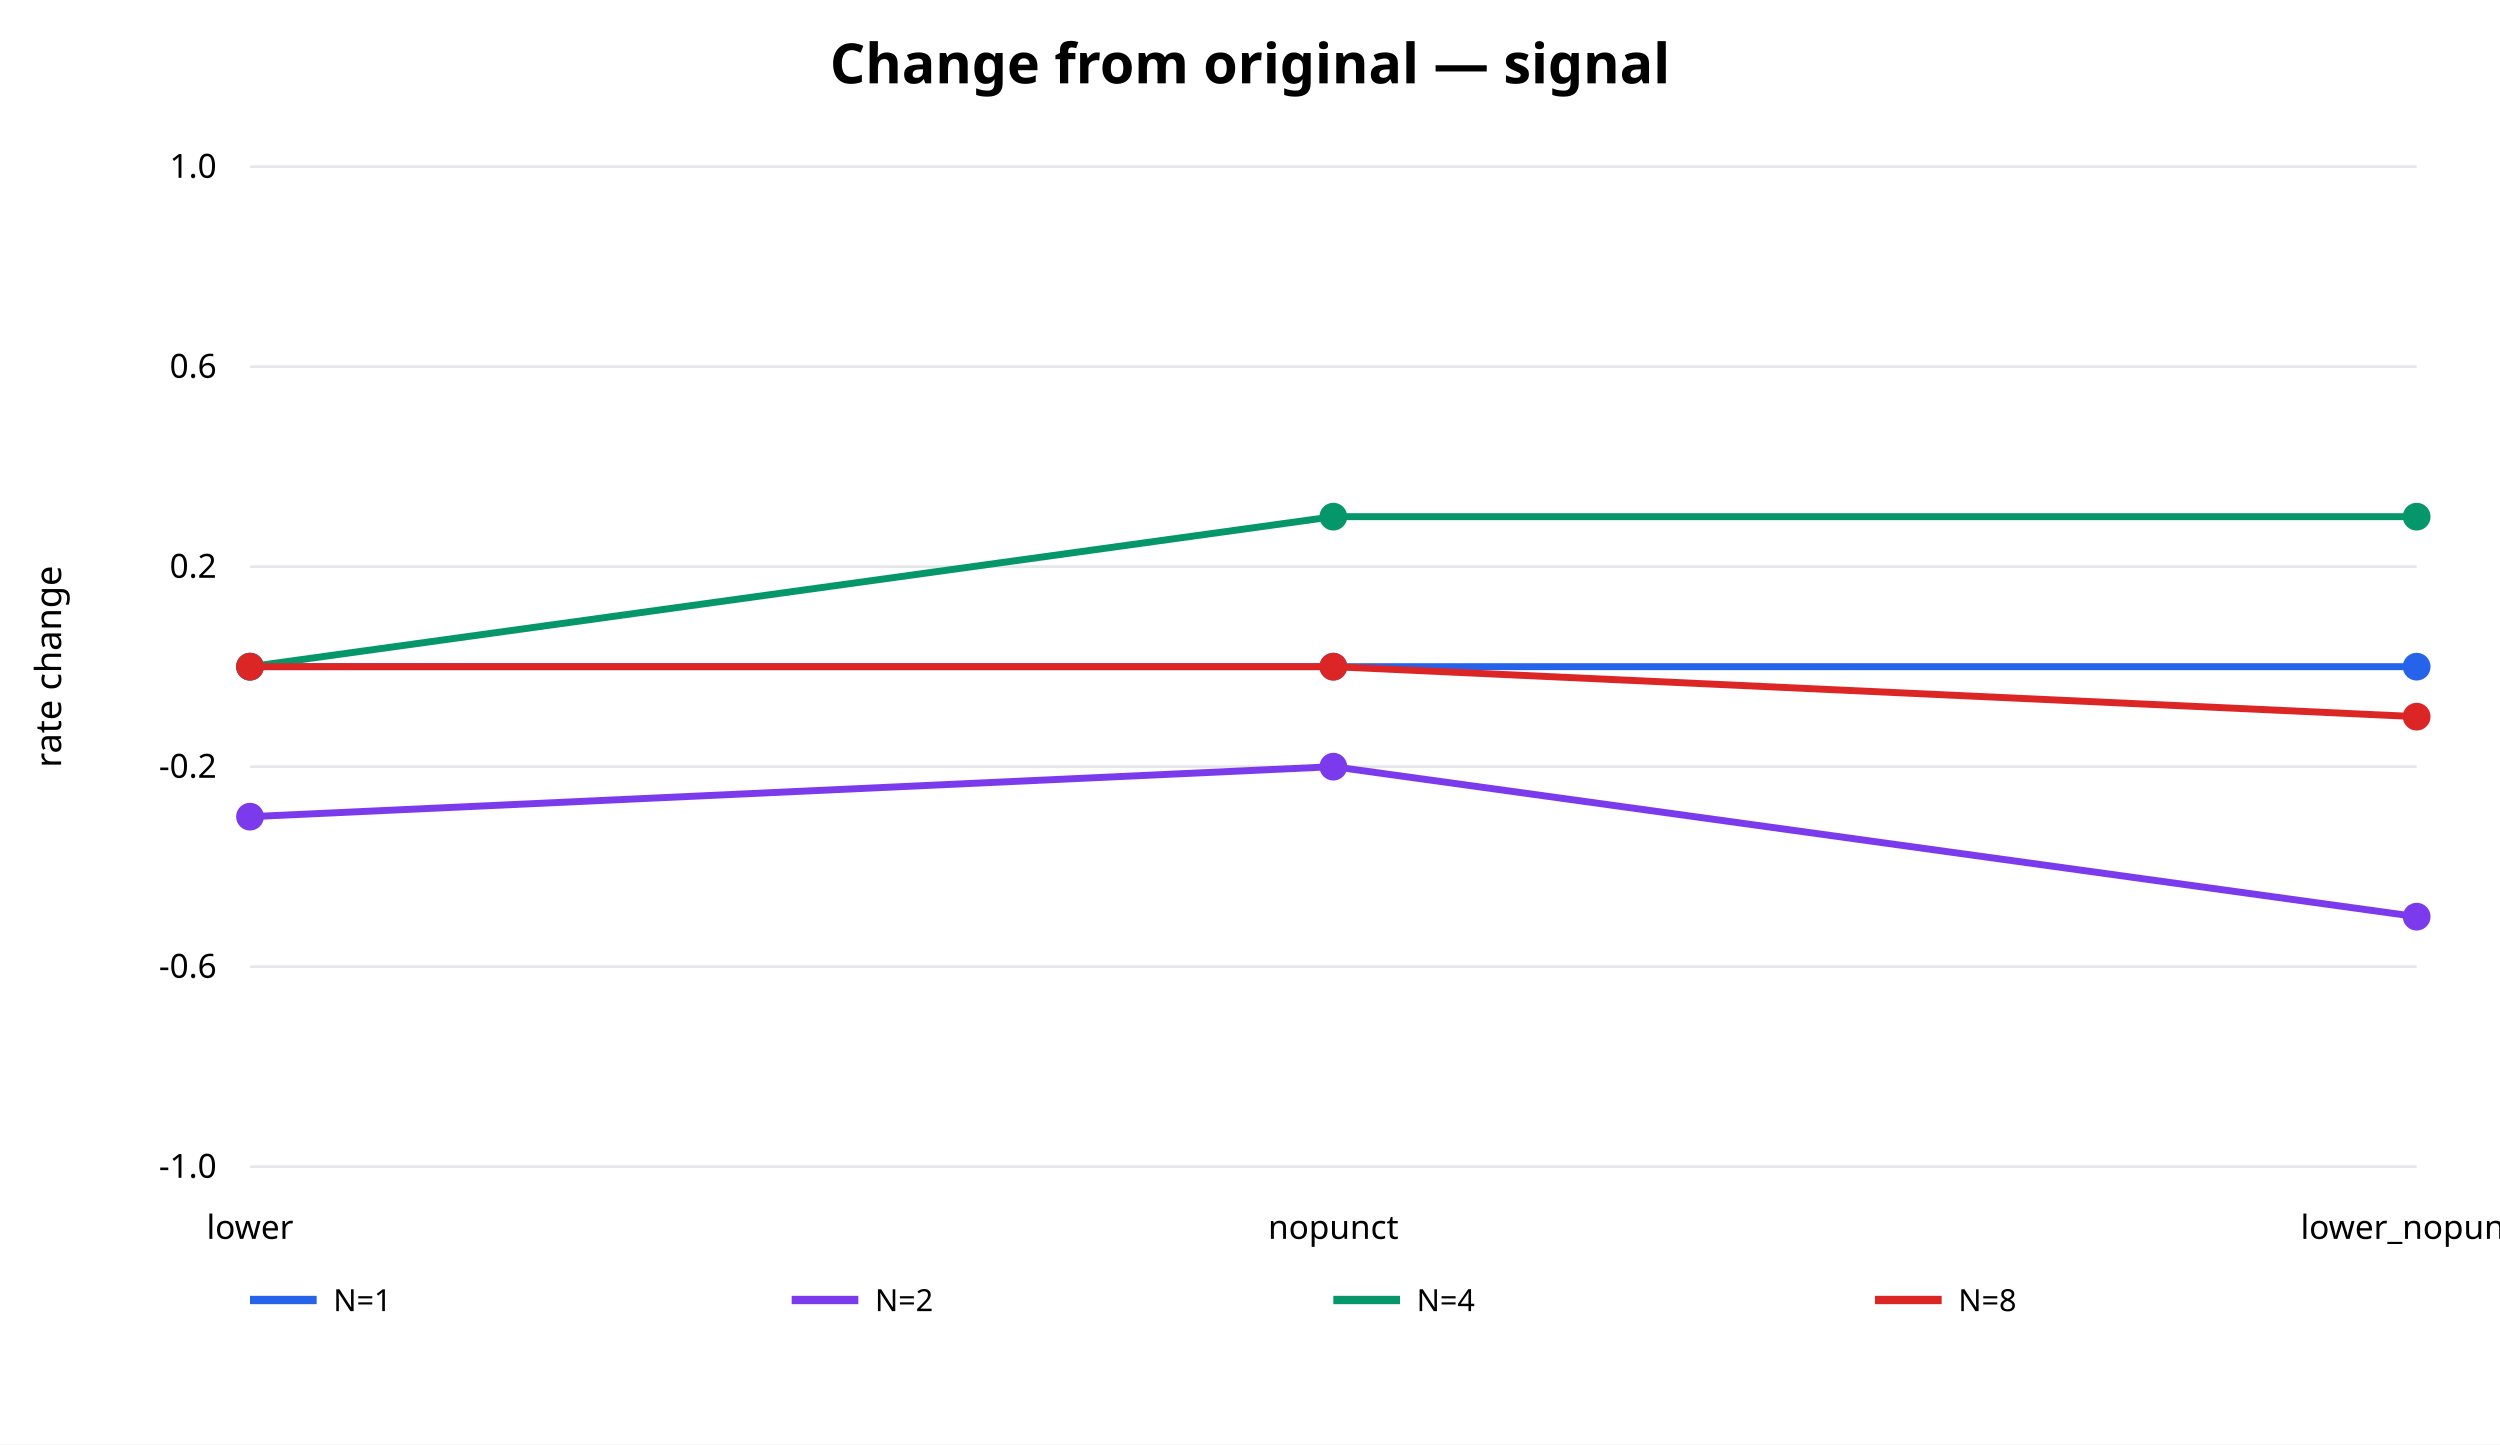
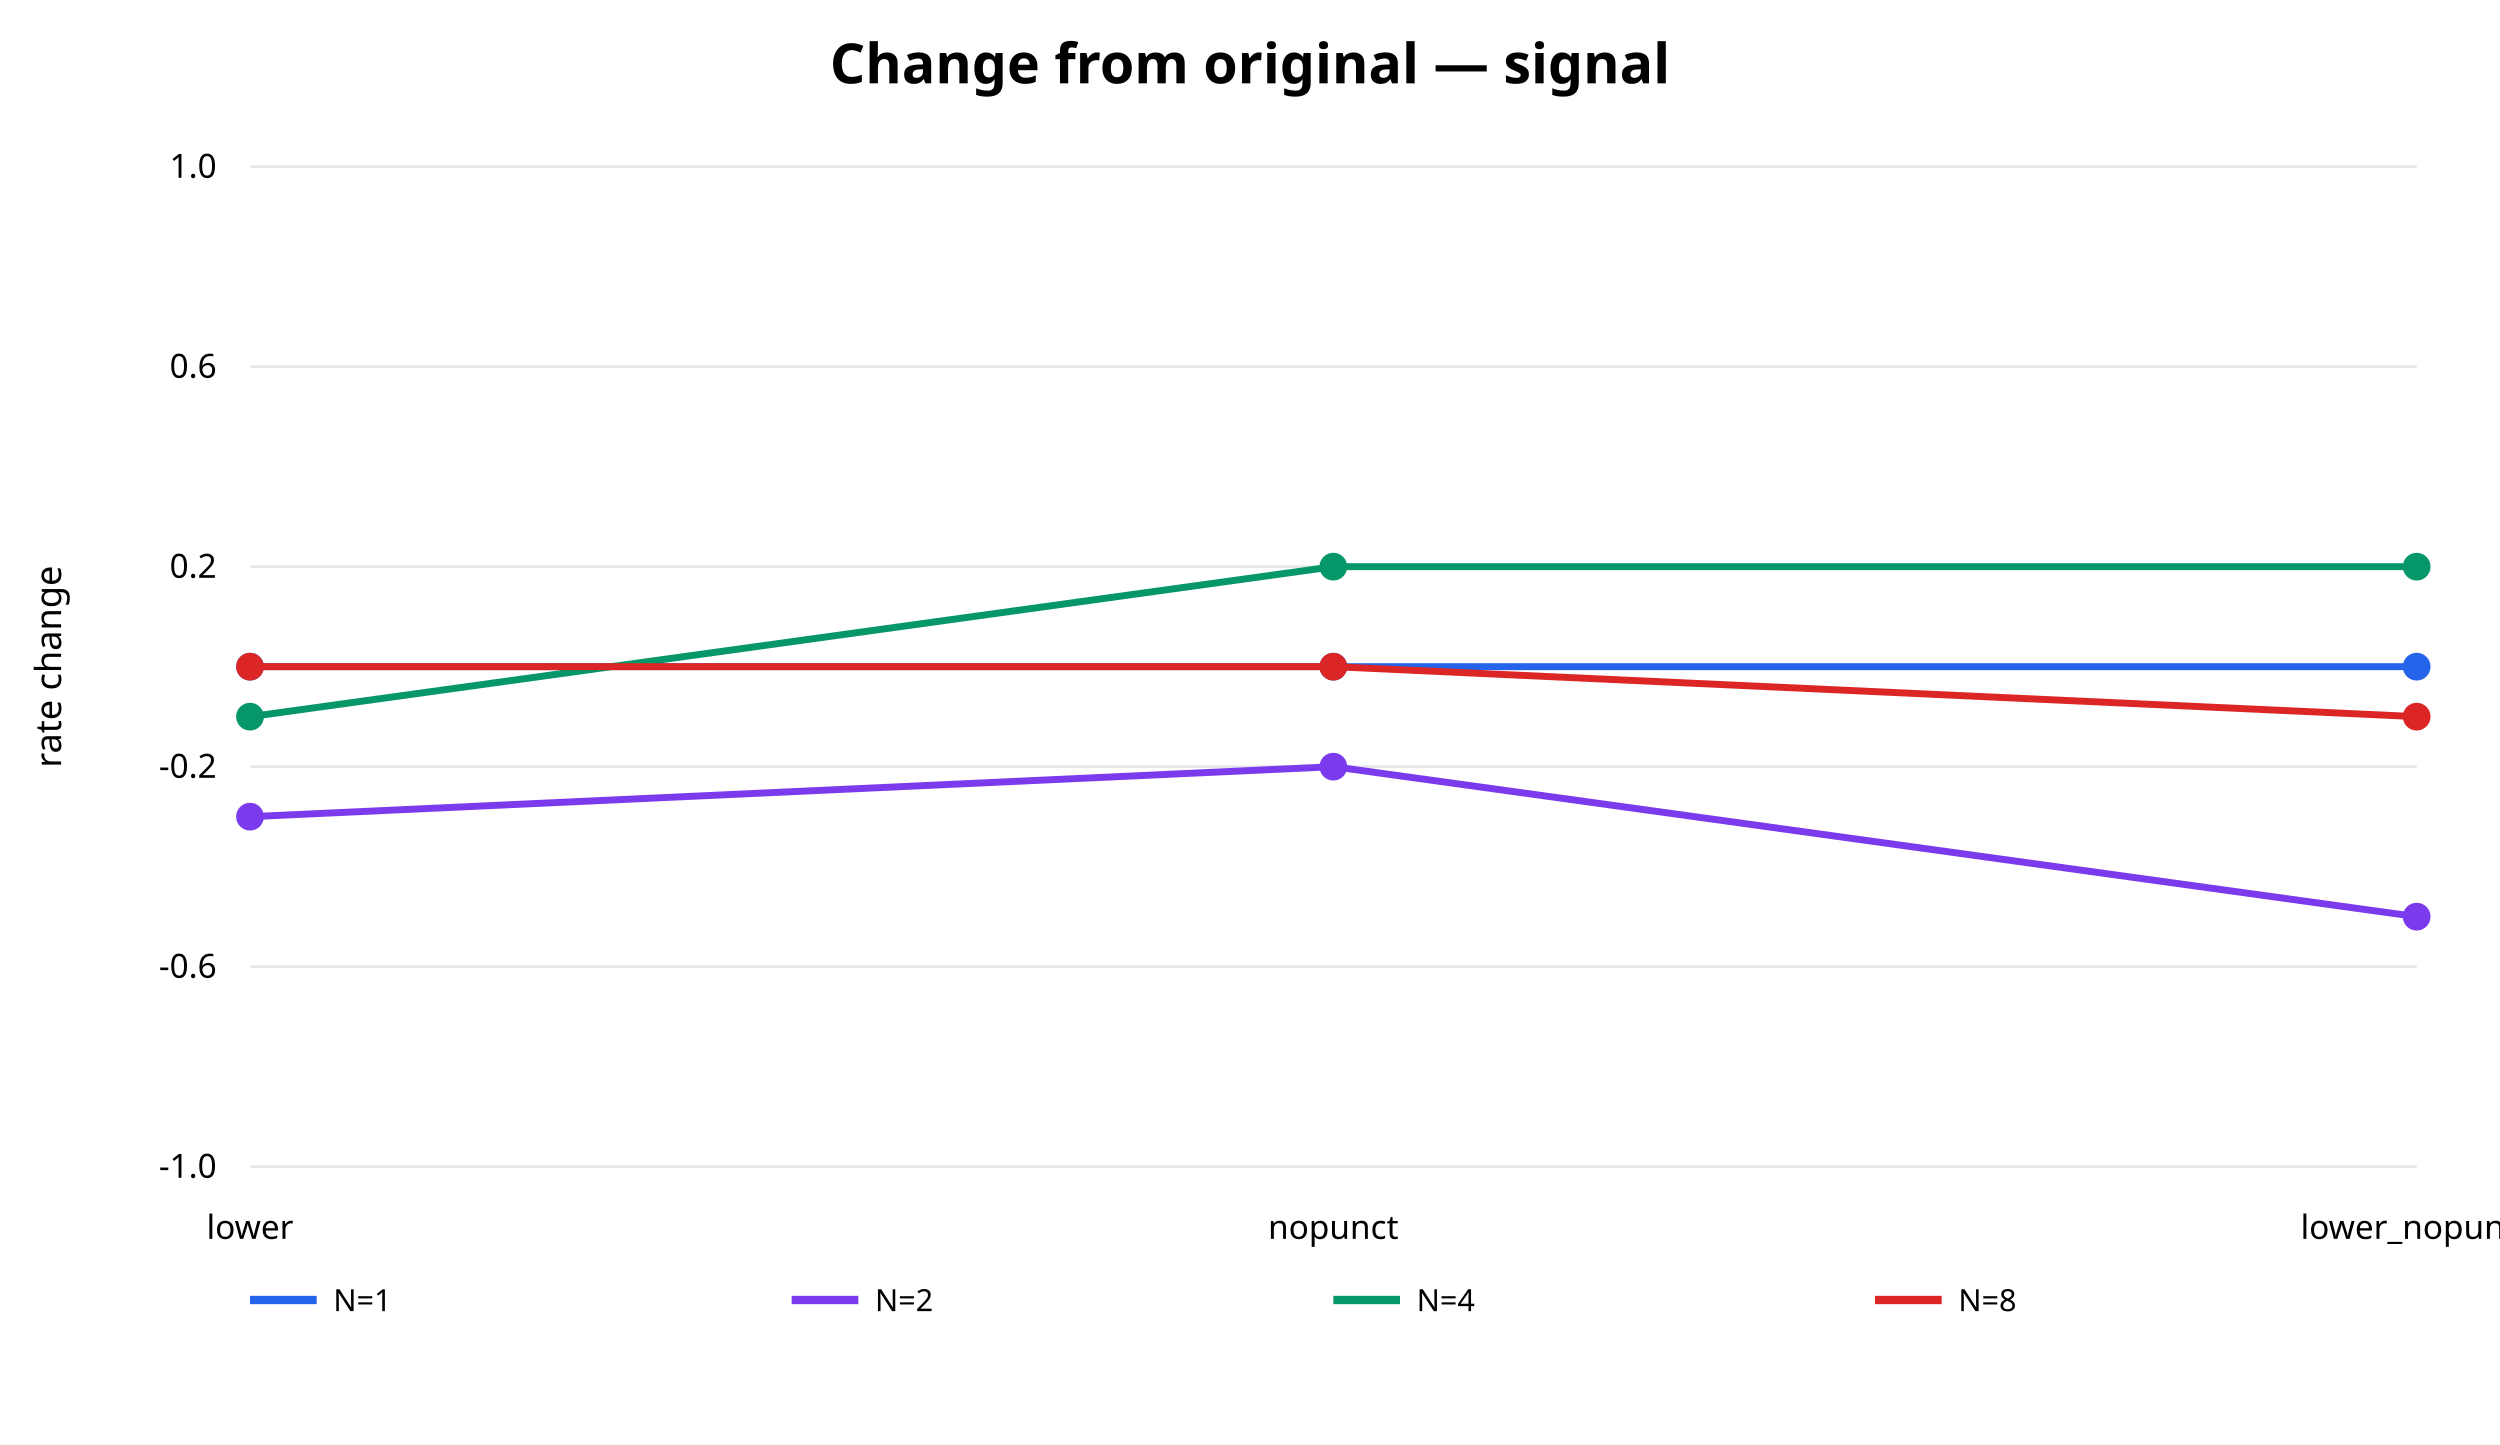
<svg xmlns="http://www.w3.org/2000/svg" width="900" height="520" viewBox="0 0 900 520">
  <rect width="100%" height="100%" fill="white" />
  <text x="450.0" y="30" text-anchor="middle" font-family="sans-serif" font-size="20" font-weight="600">Change from original — signal</text>
  <line x1="90" y1="420.0" x2="870" y2="420.0" stroke="#e5e7eb" />
  <text x="78" y="424.0" text-anchor="end" font-family="sans-serif" font-size="12">-1.0</text>
  <line x1="90" y1="348.0" x2="870" y2="348.0" stroke="#e5e7eb" />
  <text x="78" y="352.0" text-anchor="end" font-family="sans-serif" font-size="12">-0.6</text>
  <line x1="90" y1="276.0" x2="870" y2="276.0" stroke="#e5e7eb" />
  <text x="78" y="280.0" text-anchor="end" font-family="sans-serif" font-size="12">-0.2</text>
  <line x1="90" y1="204.0" x2="870" y2="204.0" stroke="#e5e7eb" />
  <text x="78" y="208.0" text-anchor="end" font-family="sans-serif" font-size="12">0.2</text>
  <line x1="90" y1="132.0" x2="870" y2="132.0" stroke="#e5e7eb" />
  <text x="78" y="136.0" text-anchor="end" font-family="sans-serif" font-size="12">0.6</text>
  <line x1="90" y1="60.0" x2="870" y2="60.0" stroke="#e5e7eb" />
  <text x="78" y="64.0" text-anchor="end" font-family="sans-serif" font-size="12">1.0</text>
  <text x="22" y="240.0" transform="rotate(-90 22 240.0)" text-anchor="middle" font-family="sans-serif" font-size="13">rate change</text>
  <text x="90.0" y="446" text-anchor="middle" font-family="sans-serif" font-size="12">lower</text>
  <text x="480.0" y="446" text-anchor="middle" font-family="sans-serif" font-size="12">nopunct</text>
  <text x="870.0" y="446" text-anchor="middle" font-family="sans-serif" font-size="12">lower_nopunct</text>
  <circle cx="90.0" cy="240.0" r="5" fill="#2563eb" />
  <circle cx="480.0" cy="240.0" r="5" fill="#2563eb" />
  <circle cx="870.0" cy="240.0" r="5" fill="#2563eb" />
  <polyline points="90.0,240.0 480.0,240.0 870.0,240.0" fill="none" stroke="#2563eb" stroke-width="2.5" />
  <line x1="90" y1="468" x2="114" y2="468" stroke="#2563eb" stroke-width="3" />
  <text x="120" y="472" font-family="sans-serif" font-size="11">N=1</text>
  <circle cx="90.0" cy="294.0" r="5" fill="#7c3aed" />
  <circle cx="480.0" cy="276.0" r="5" fill="#7c3aed" />
  <circle cx="870.0" cy="330.0" r="5" fill="#7c3aed" />
  <polyline points="90.0,294.0 480.0,276.0 870.0,330.0" fill="none" stroke="#7c3aed" stroke-width="2.5" />
  <line x1="285" y1="468" x2="309" y2="468" stroke="#7c3aed" stroke-width="3" />
  <text x="315" y="472" font-family="sans-serif" font-size="11">N=2</text>
-   <circle cx="90.0" cy="240.0" r="5" fill="#059669" />
-   <circle cx="480.0" cy="186.0" r="5" fill="#059669" />
-   <circle cx="870.0" cy="186.0" r="5" fill="#059669" />
-   <polyline points="90.0,240.0 480.0,186.0 870.0,186.0" fill="none" stroke="#059669" stroke-width="2.5" />
+   <circle cx="90.0" cy="258.0" r="5" fill="#059669" />
+   <circle cx="480.0" cy="204.0" r="5" fill="#059669" />
+   <circle cx="870.0" cy="204.0" r="5" fill="#059669" />
+   <polyline points="90.0,258.0 480.0,204.0 870.0,204.0" fill="none" stroke="#059669" stroke-width="2.5" />
  <line x1="480" y1="468" x2="504" y2="468" stroke="#059669" stroke-width="3" />
  <text x="510" y="472" font-family="sans-serif" font-size="11">N=4</text>
  <circle cx="90.0" cy="240.0" r="5" fill="#dc2626" />
  <circle cx="480.0" cy="240.0" r="5" fill="#dc2626" />
  <circle cx="870.0" cy="258.0" r="5" fill="#dc2626" />
  <polyline points="90.0,240.0 480.0,240.0 870.0,258.0" fill="none" stroke="#dc2626" stroke-width="2.5" />
  <line x1="675" y1="468" x2="699" y2="468" stroke="#dc2626" stroke-width="3" />
  <text x="705" y="472" font-family="sans-serif" font-size="11">N=8</text>
</svg>
